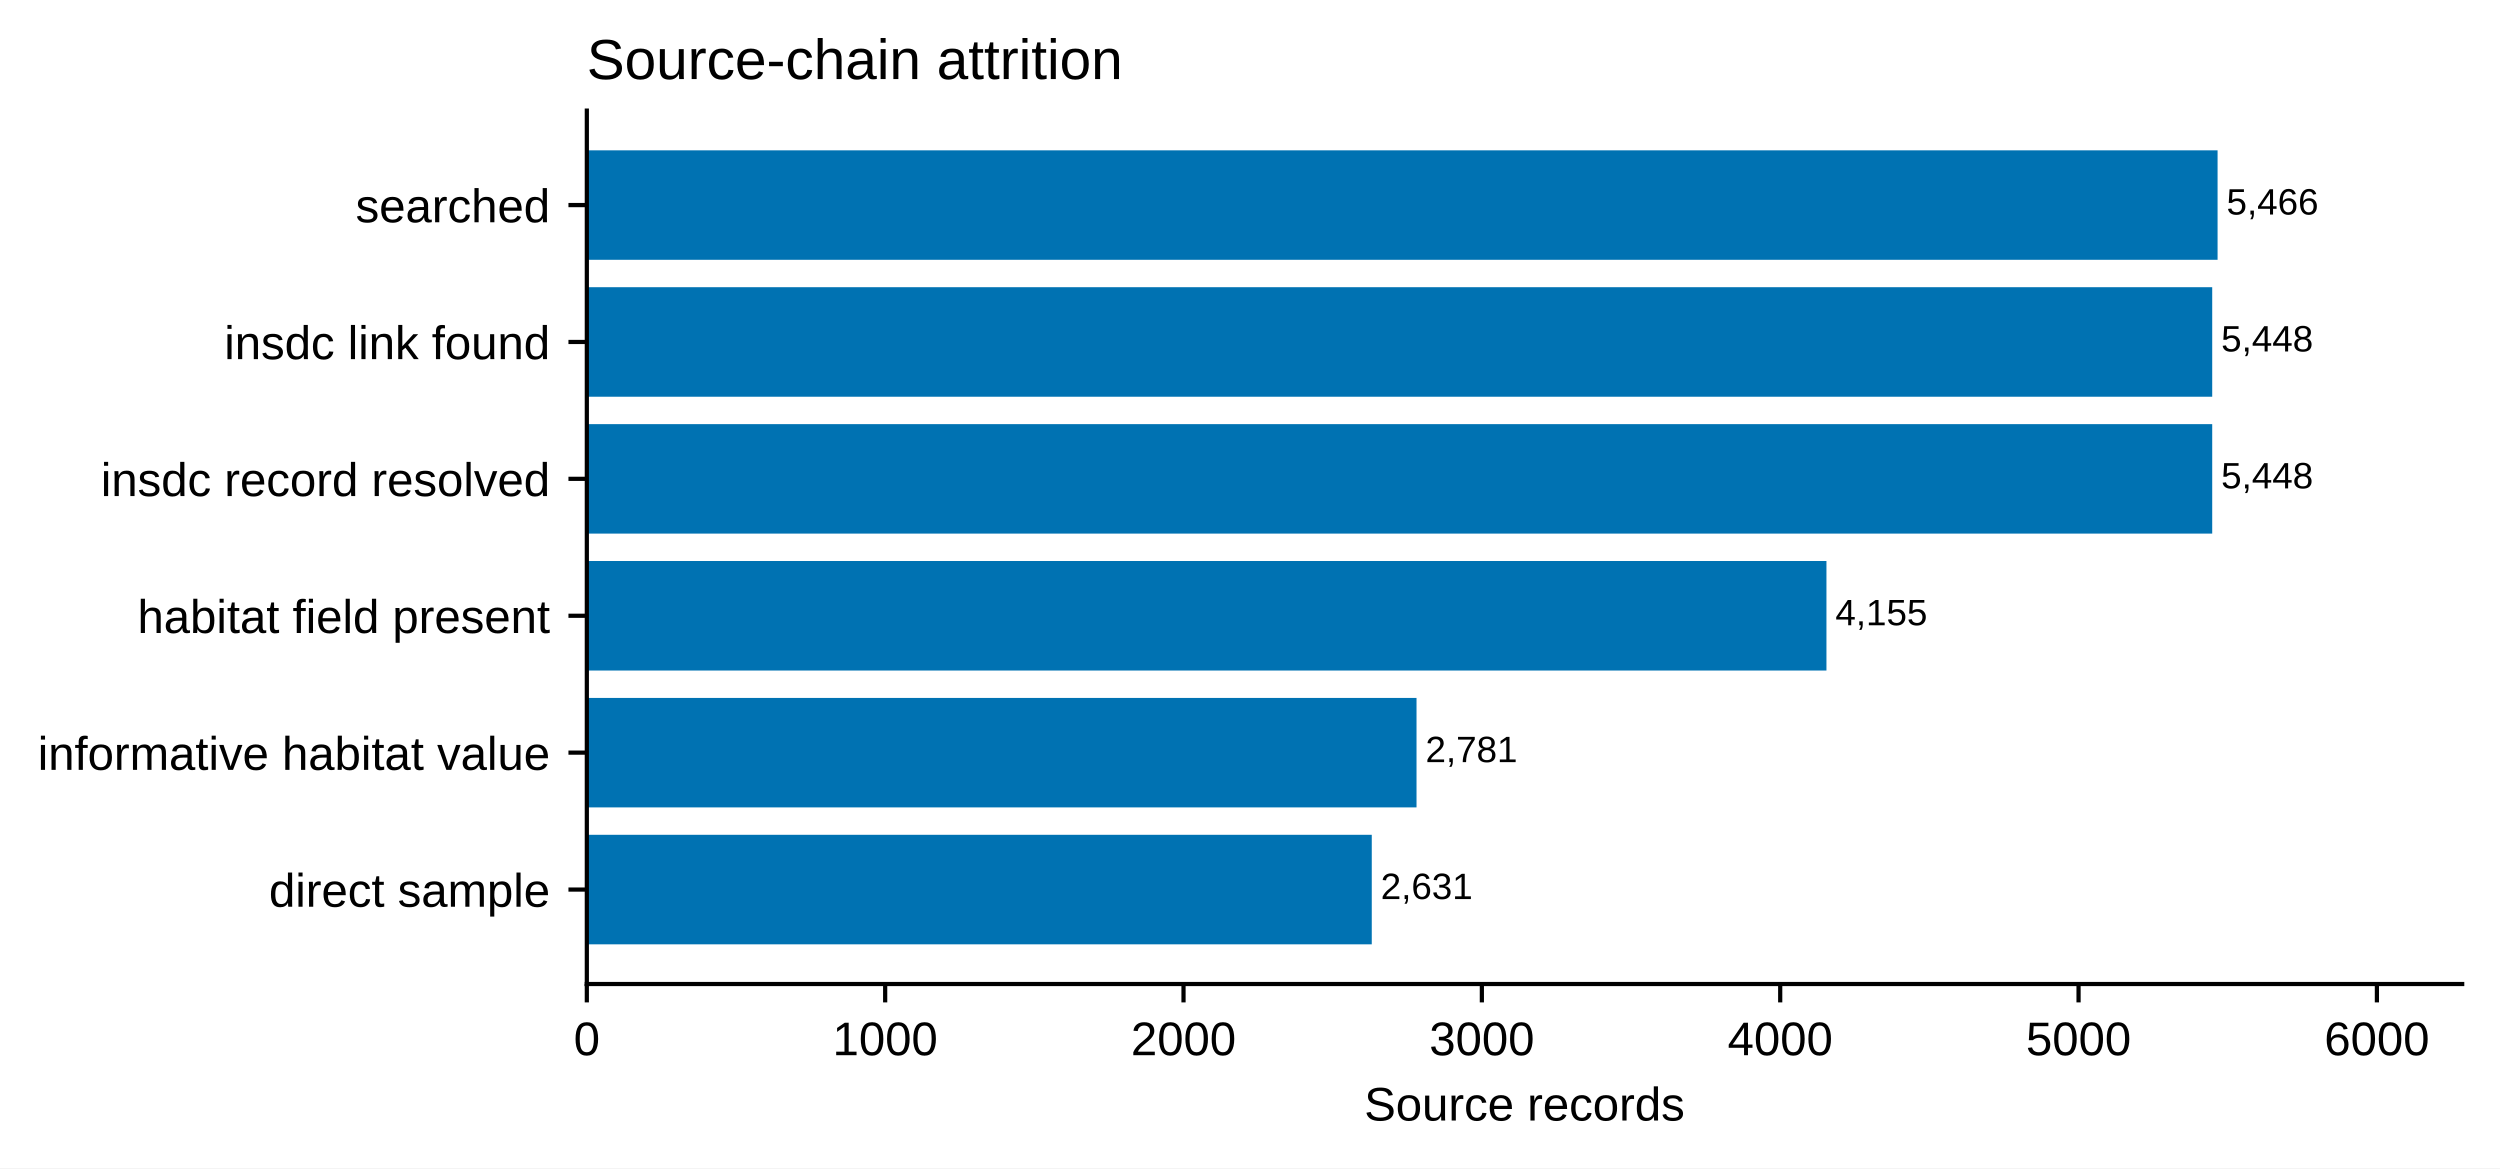
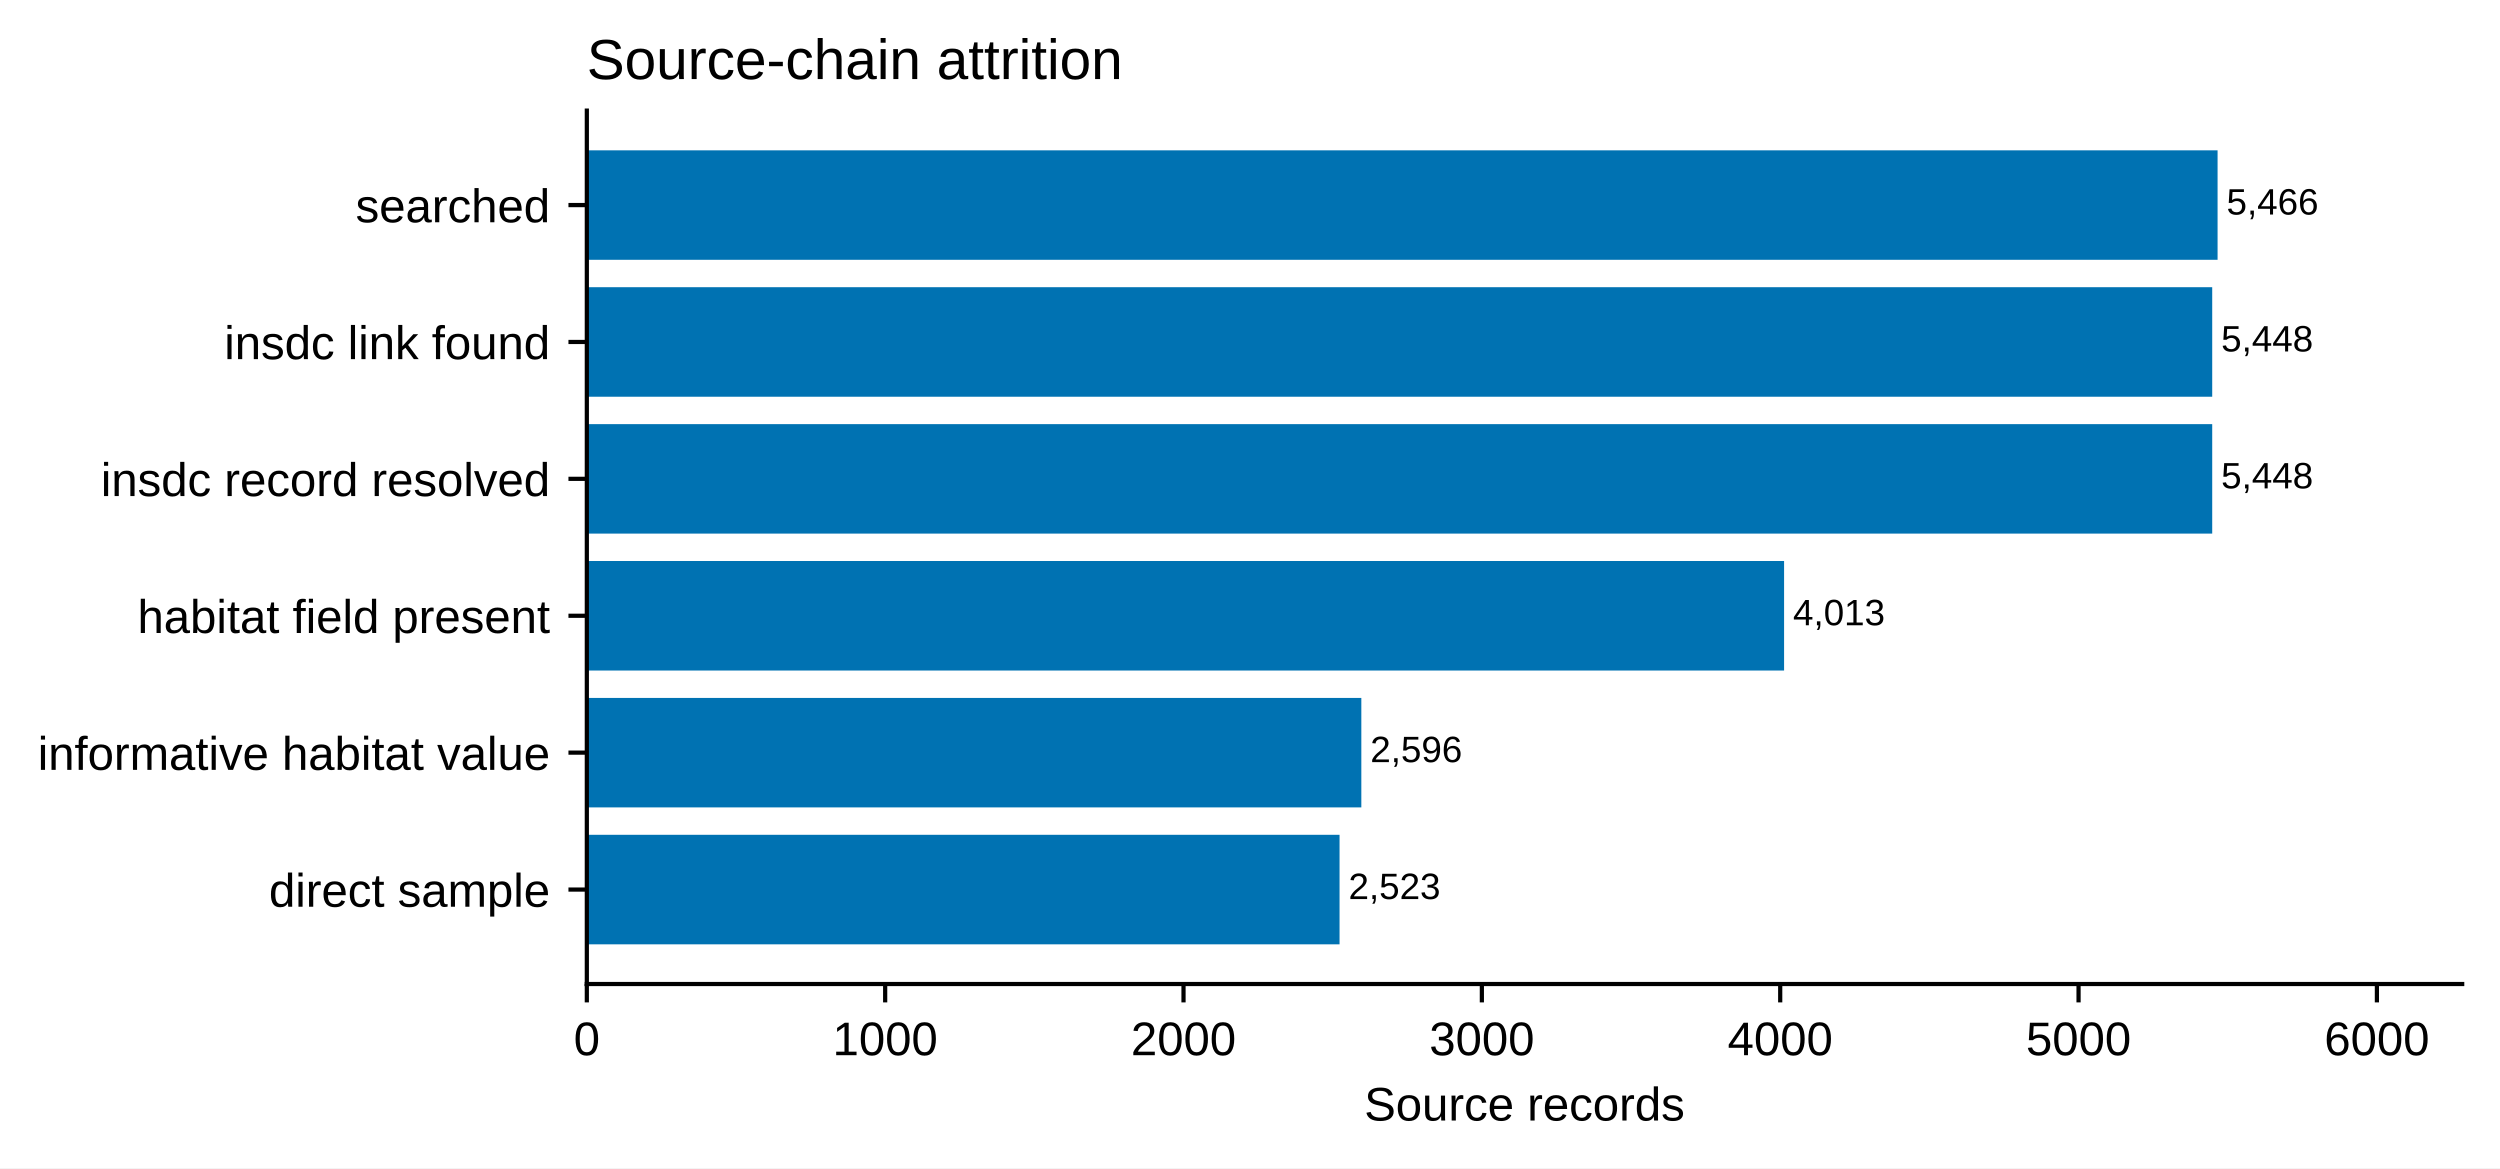
<svg xmlns="http://www.w3.org/2000/svg" xmlns:xlink="http://www.w3.org/1999/xlink" width="476.067pt" height="222.475pt" viewBox="0 0 476.067 222.475" version="1.1">
  <defs>
    <style type="text/css">*{stroke-linejoin: round; stroke-linecap: butt}</style>
  </defs>
  <g id="figure_1">
    <g id="patch_1">
-       <path d="M 0 222.475  L 476.067 222.475  L 476.067 0  L 0 0  z " style="fill: #ffffff" />
+       <path d="M 0 222.475 L 476.067 222.475 L 476.067 0 L 0 0 z " style="fill: #ffffff" />
    </g>
    <g id="axes_1">
      <g id="patch_2">
-         <path d="M 111.747 187.383  L 468.867 187.383  L 468.867 21.063  L 111.747 21.063  z " style="fill: #ffffff" />
+         <path d="M 111.747 187.383 L 468.867 187.383 L 468.867 21.063 L 111.747 21.063 z " style="fill: #ffffff" />
      </g>
      <g id="patch_3">
-         <path d="M 111.747 28.623  L 422.286 28.623  L 422.286 49.478  L 111.747 49.478  z " clip-path="url(#p6386b687a5)" style="fill: #0072b2" />
+         <path d="M 111.747 28.623 L 422.286 28.623 L 422.286 49.478 L 111.747 49.478 z " clip-path="url(#p6386b687a5)" style="fill: #0072b2" />
      </g>
      <g id="patch_4">
-         <path d="M 111.747 54.692  L 421.264 54.692  L 421.264 75.547  L 111.747 75.547  z " clip-path="url(#p6386b687a5)" style="fill: #0072b2" />
+         <path d="M 111.747 54.692 L 421.264 54.692 L 421.264 75.547 L 111.747 75.547 z " clip-path="url(#p6386b687a5)" style="fill: #0072b2" />
      </g>
      <g id="patch_5">
-         <path d="M 111.747 80.761  L 421.264 80.761  L 421.264 101.616  L 111.747 101.616  z " clip-path="url(#p6386b687a5)" style="fill: #0072b2" />
+         <path d="M 111.747 80.761 L 421.264 80.761 L 421.264 101.616 L 111.747 101.616 z " clip-path="url(#p6386b687a5)" style="fill: #0072b2" />
      </g>
      <g id="patch_6">
-         <path d="M 111.747 106.83  L 347.805 106.83  L 347.805 127.685  L 111.747 127.685  z " clip-path="url(#p6386b687a5)" style="fill: #0072b2" />
+         <path d="M 111.747 106.83 L 339.737 106.83 L 339.737 127.685 L 111.747 127.685 z " clip-path="url(#p6386b687a5)" style="fill: #0072b2" />
      </g>
      <g id="patch_7">
-         <path d="M 111.747 132.899  L 269.744 132.899  L 269.744 153.754  L 111.747 153.754  z " clip-path="url(#p6386b687a5)" style="fill: #0072b2" />
+         <path d="M 111.747 132.899 L 259.234 132.899 L 259.234 153.754 L 111.747 153.754 z " clip-path="url(#p6386b687a5)" style="fill: #0072b2" />
      </g>
      <g id="patch_8">
-         <path d="M 111.747 158.968  L 261.222 158.968  L 261.222 179.823  L 111.747 179.823  z " clip-path="url(#p6386b687a5)" style="fill: #0072b2" />
+         <path d="M 111.747 158.968 L 255.086 158.968 L 255.086 179.823 L 111.747 179.823 z " clip-path="url(#p6386b687a5)" style="fill: #0072b2" />
      </g>
      <g id="matplotlib.axis_1">
        <g id="xtick_1">
          <g id="line2d_1">
            <defs>
-               <path id="m8b64023cfb" d="M 0 0  L 0 3.5  " style="stroke: #000000; stroke-width: 0.8" />
+               <path id="m8b64023cfb" d="M 0 0 L 0 3.5 " style="stroke: #000000; stroke-width: 0.8" />
            </defs>
            <g>
              <use xlink:href="#m8b64023cfb" x="111.747" y="187.383" style="stroke: #000000; stroke-width: 0.8" />
            </g>
          </g>
          <g id="text_1">
            <text style="font-size: 9px; font-family: 'Liberation Sans', 'Arimo', 'DejaVu Sans'; text-anchor: middle" x="111.747" y="200.935" transform="rotate(-0 111.7473 200.9349)">0</text>
          </g>
        </g>
        <g id="xtick_2">
          <g id="line2d_2">
            <g>
              <use xlink:href="#m8b64023cfb" x="168.56" y="187.383" style="stroke: #000000; stroke-width: 0.8" />
            </g>
          </g>
          <g id="text_2">
            <text style="font-size: 9px; font-family: 'Liberation Sans', 'Arimo', 'DejaVu Sans'; text-anchor: middle" x="168.56" y="200.935" transform="rotate(-0 168.5602 200.9349)">1000</text>
          </g>
        </g>
        <g id="xtick_3">
          <g id="line2d_3">
            <g>
              <use xlink:href="#m8b64023cfb" x="225.373" y="187.383" style="stroke: #000000; stroke-width: 0.8" />
            </g>
          </g>
          <g id="text_3">
            <text style="font-size: 9px; font-family: 'Liberation Sans', 'Arimo', 'DejaVu Sans'; text-anchor: middle" x="225.373" y="200.935" transform="rotate(-0 225.3731 200.9349)">2000</text>
          </g>
        </g>
        <g id="xtick_4">
          <g id="line2d_4">
            <g>
              <use xlink:href="#m8b64023cfb" x="282.186" y="187.383" style="stroke: #000000; stroke-width: 0.8" />
            </g>
          </g>
          <g id="text_4">
            <text style="font-size: 9px; font-family: 'Liberation Sans', 'Arimo', 'DejaVu Sans'; text-anchor: middle" x="282.186" y="200.935" transform="rotate(-0 282.1859 200.9349)">3000</text>
          </g>
        </g>
        <g id="xtick_5">
          <g id="line2d_5">
            <g>
              <use xlink:href="#m8b64023cfb" x="338.999" y="187.383" style="stroke: #000000; stroke-width: 0.8" />
            </g>
          </g>
          <g id="text_5">
            <text style="font-size: 9px; font-family: 'Liberation Sans', 'Arimo', 'DejaVu Sans'; text-anchor: middle" x="338.999" y="200.935" transform="rotate(-0 338.9988 200.9349)">4000</text>
          </g>
        </g>
        <g id="xtick_6">
          <g id="line2d_6">
            <g>
              <use xlink:href="#m8b64023cfb" x="395.812" y="187.383" style="stroke: #000000; stroke-width: 0.8" />
            </g>
          </g>
          <g id="text_6">
            <text style="font-size: 9px; font-family: 'Liberation Sans', 'Arimo', 'DejaVu Sans'; text-anchor: middle" x="395.812" y="200.935" transform="rotate(-0 395.8117 200.9349)">5000</text>
          </g>
        </g>
        <g id="xtick_7">
          <g id="line2d_7">
            <g>
              <use xlink:href="#m8b64023cfb" x="452.625" y="187.383" style="stroke: #000000; stroke-width: 0.8" />
            </g>
          </g>
          <g id="text_7">
            <text style="font-size: 9px; font-family: 'Liberation Sans', 'Arimo', 'DejaVu Sans'; text-anchor: middle" x="452.625" y="200.935" transform="rotate(-0 452.6245 200.9349)">6000</text>
          </g>
        </g>
        <g id="text_8">
          <text style="font-size: 9px; font-family: 'Liberation Sans', 'Arimo', 'DejaVu Sans'; text-anchor: middle" x="290.307" y="213.381" transform="rotate(-0 290.3073 213.3812)">Source records</text>
        </g>
      </g>
      <g id="matplotlib.axis_2">
        <g id="ytick_1">
          <g id="line2d_8">
            <defs>
-               <path id="m98f19ae7a3" d="M 0 0  L -3.5 0  " style="stroke: #000000; stroke-width: 0.8" />
+               <path id="m98f19ae7a3" d="M 0 0 L -3.5 0 " style="stroke: #000000; stroke-width: 0.8" />
            </defs>
            <g>
              <use xlink:href="#m98f19ae7a3" x="111.747" y="39.05" style="stroke: #000000; stroke-width: 0.8" />
            </g>
          </g>
          <g id="text_9">
            <text style="font-size: 9px; font-family: 'Liberation Sans', 'Arimo', 'DejaVu Sans'; text-anchor: end" x="104.747" y="42.326" transform="rotate(-0 104.7473 42.32641)">searched</text>
          </g>
        </g>
        <g id="ytick_2">
          <g id="line2d_9">
            <g>
              <use xlink:href="#m98f19ae7a3" x="111.747" y="65.119" style="stroke: #000000; stroke-width: 0.8" />
            </g>
          </g>
          <g id="text_10">
            <text style="font-size: 9px; font-family: 'Liberation Sans', 'Arimo', 'DejaVu Sans'; text-anchor: end" x="104.747" y="68.395" transform="rotate(-0 104.7473 68.39537)">insdc link found</text>
          </g>
        </g>
        <g id="ytick_3">
          <g id="line2d_10">
            <g>
              <use xlink:href="#m98f19ae7a3" x="111.747" y="91.188" style="stroke: #000000; stroke-width: 0.8" />
            </g>
          </g>
          <g id="text_11">
            <text style="font-size: 9px; font-family: 'Liberation Sans', 'Arimo', 'DejaVu Sans'; text-anchor: end" x="104.747" y="94.464" transform="rotate(-0 104.7473 94.46434)">insdc record resolved</text>
          </g>
        </g>
        <g id="ytick_4">
          <g id="line2d_11">
            <g>
              <use xlink:href="#m98f19ae7a3" x="111.747" y="117.257" style="stroke: #000000; stroke-width: 0.8" />
            </g>
          </g>
          <g id="text_12">
            <text style="font-size: 9px; font-family: 'Liberation Sans', 'Arimo', 'DejaVu Sans'; text-anchor: end" x="104.747" y="120.533" transform="rotate(-0 104.7473 120.5333)">habitat field present</text>
          </g>
        </g>
        <g id="ytick_5">
          <g id="line2d_12">
            <g>
              <use xlink:href="#m98f19ae7a3" x="111.747" y="143.326" style="stroke: #000000; stroke-width: 0.8" />
            </g>
          </g>
          <g id="text_13">
            <text style="font-size: 9px; font-family: 'Liberation Sans', 'Arimo', 'DejaVu Sans'; text-anchor: end" x="104.747" y="146.602" transform="rotate(-0 104.7473 146.6023)">informative habitat value</text>
          </g>
        </g>
        <g id="ytick_6">
          <g id="line2d_13">
            <g>
              <use xlink:href="#m98f19ae7a3" x="111.747" y="169.395" style="stroke: #000000; stroke-width: 0.8" />
            </g>
          </g>
          <g id="text_14">
            <text style="font-size: 9px; font-family: 'Liberation Sans', 'Arimo', 'DejaVu Sans'; text-anchor: end" x="104.747" y="172.671" transform="rotate(-0 104.7473 172.6712)">direct sample</text>
          </g>
        </g>
      </g>
      <g id="patch_9">
-         <path d="M 111.747 187.383  L 111.747 21.063  " style="fill: none; stroke: #000000; stroke-width: 0.8; stroke-linejoin: miter; stroke-linecap: square" />
+         <path d="M 111.747 187.383 L 111.747 21.063 " style="fill: none; stroke: #000000; stroke-width: 0.8; stroke-linejoin: miter; stroke-linecap: square" />
      </g>
      <g id="patch_10">
-         <path d="M 111.747 187.383  L 468.867 187.383  " style="fill: none; stroke: #000000; stroke-width: 0.8; stroke-linejoin: miter; stroke-linecap: square" />
+         <path d="M 111.747 187.383 L 468.867 187.383 " style="fill: none; stroke: #000000; stroke-width: 0.8; stroke-linejoin: miter; stroke-linecap: square" />
      </g>
      <g id="text_15">
        <text style="font-size: 7px; font-family: 'Liberation Sans', 'Arimo', 'DejaVu Sans'; text-anchor: start" x="423.991" y="40.862" transform="rotate(-0 423.9909 40.8618)">5,466</text>
      </g>
      <g id="text_16">
        <text style="font-size: 7px; font-family: 'Liberation Sans', 'Arimo', 'DejaVu Sans'; text-anchor: start" x="422.968" y="66.931" transform="rotate(-0 422.9682 66.93077)">5,448</text>
      </g>
      <g id="text_17">
        <text style="font-size: 7px; font-family: 'Liberation Sans', 'Arimo', 'DejaVu Sans'; text-anchor: start" x="422.968" y="93" transform="rotate(-0 422.9682 92.99974)">5,448</text>
      </g>
      <g id="text_18">
-         <text style="font-size: 7px; font-family: 'Liberation Sans', 'Arimo', 'DejaVu Sans'; text-anchor: start" x="349.509" y="119.069" transform="rotate(-0 349.5092 119.0687)">4,155</text>
+         <text style="font-size: 7px; font-family: 'Liberation Sans', 'Arimo', 'DejaVu Sans'; text-anchor: start" x="341.442" y="119.069" transform="rotate(-0 341.4418 119.0687)">4,013</text>
      </g>
      <g id="text_19">
-         <text style="font-size: 7px; font-family: 'Liberation Sans', 'Arimo', 'DejaVu Sans'; text-anchor: start" x="271.448" y="145.138" transform="rotate(-0 271.4483 145.1377)">2,781</text>
+         <text style="font-size: 7px; font-family: 'Liberation Sans', 'Arimo', 'DejaVu Sans'; text-anchor: start" x="260.938" y="145.138" transform="rotate(-0 260.9379 145.1377)">2,596</text>
      </g>
      <g id="text_20">
-         <text style="font-size: 7px; font-family: 'Liberation Sans', 'Arimo', 'DejaVu Sans'; text-anchor: start" x="262.926" y="171.207" transform="rotate(-0 262.9264 171.2066)">2,631</text>
+         <text style="font-size: 7px; font-family: 'Liberation Sans', 'Arimo', 'DejaVu Sans'; text-anchor: start" x="256.791" y="171.207" transform="rotate(-0 256.7906 171.2066)">2,523</text>
      </g>
      <g id="text_21">
        <text style="font-size: 10.8px; font-family: 'Liberation Sans', 'Arimo', 'DejaVu Sans'; text-anchor: start" x="111.747" y="15.063" transform="rotate(-0 111.7473 15.06269)">Source-chain attrition</text>
      </g>
    </g>
  </g>
  <defs>
    <clipPath id="p6386b687a5">
      <rect x="111.747" y="21.063" width="357.12" height="166.32" />
    </clipPath>
  </defs>
</svg>
